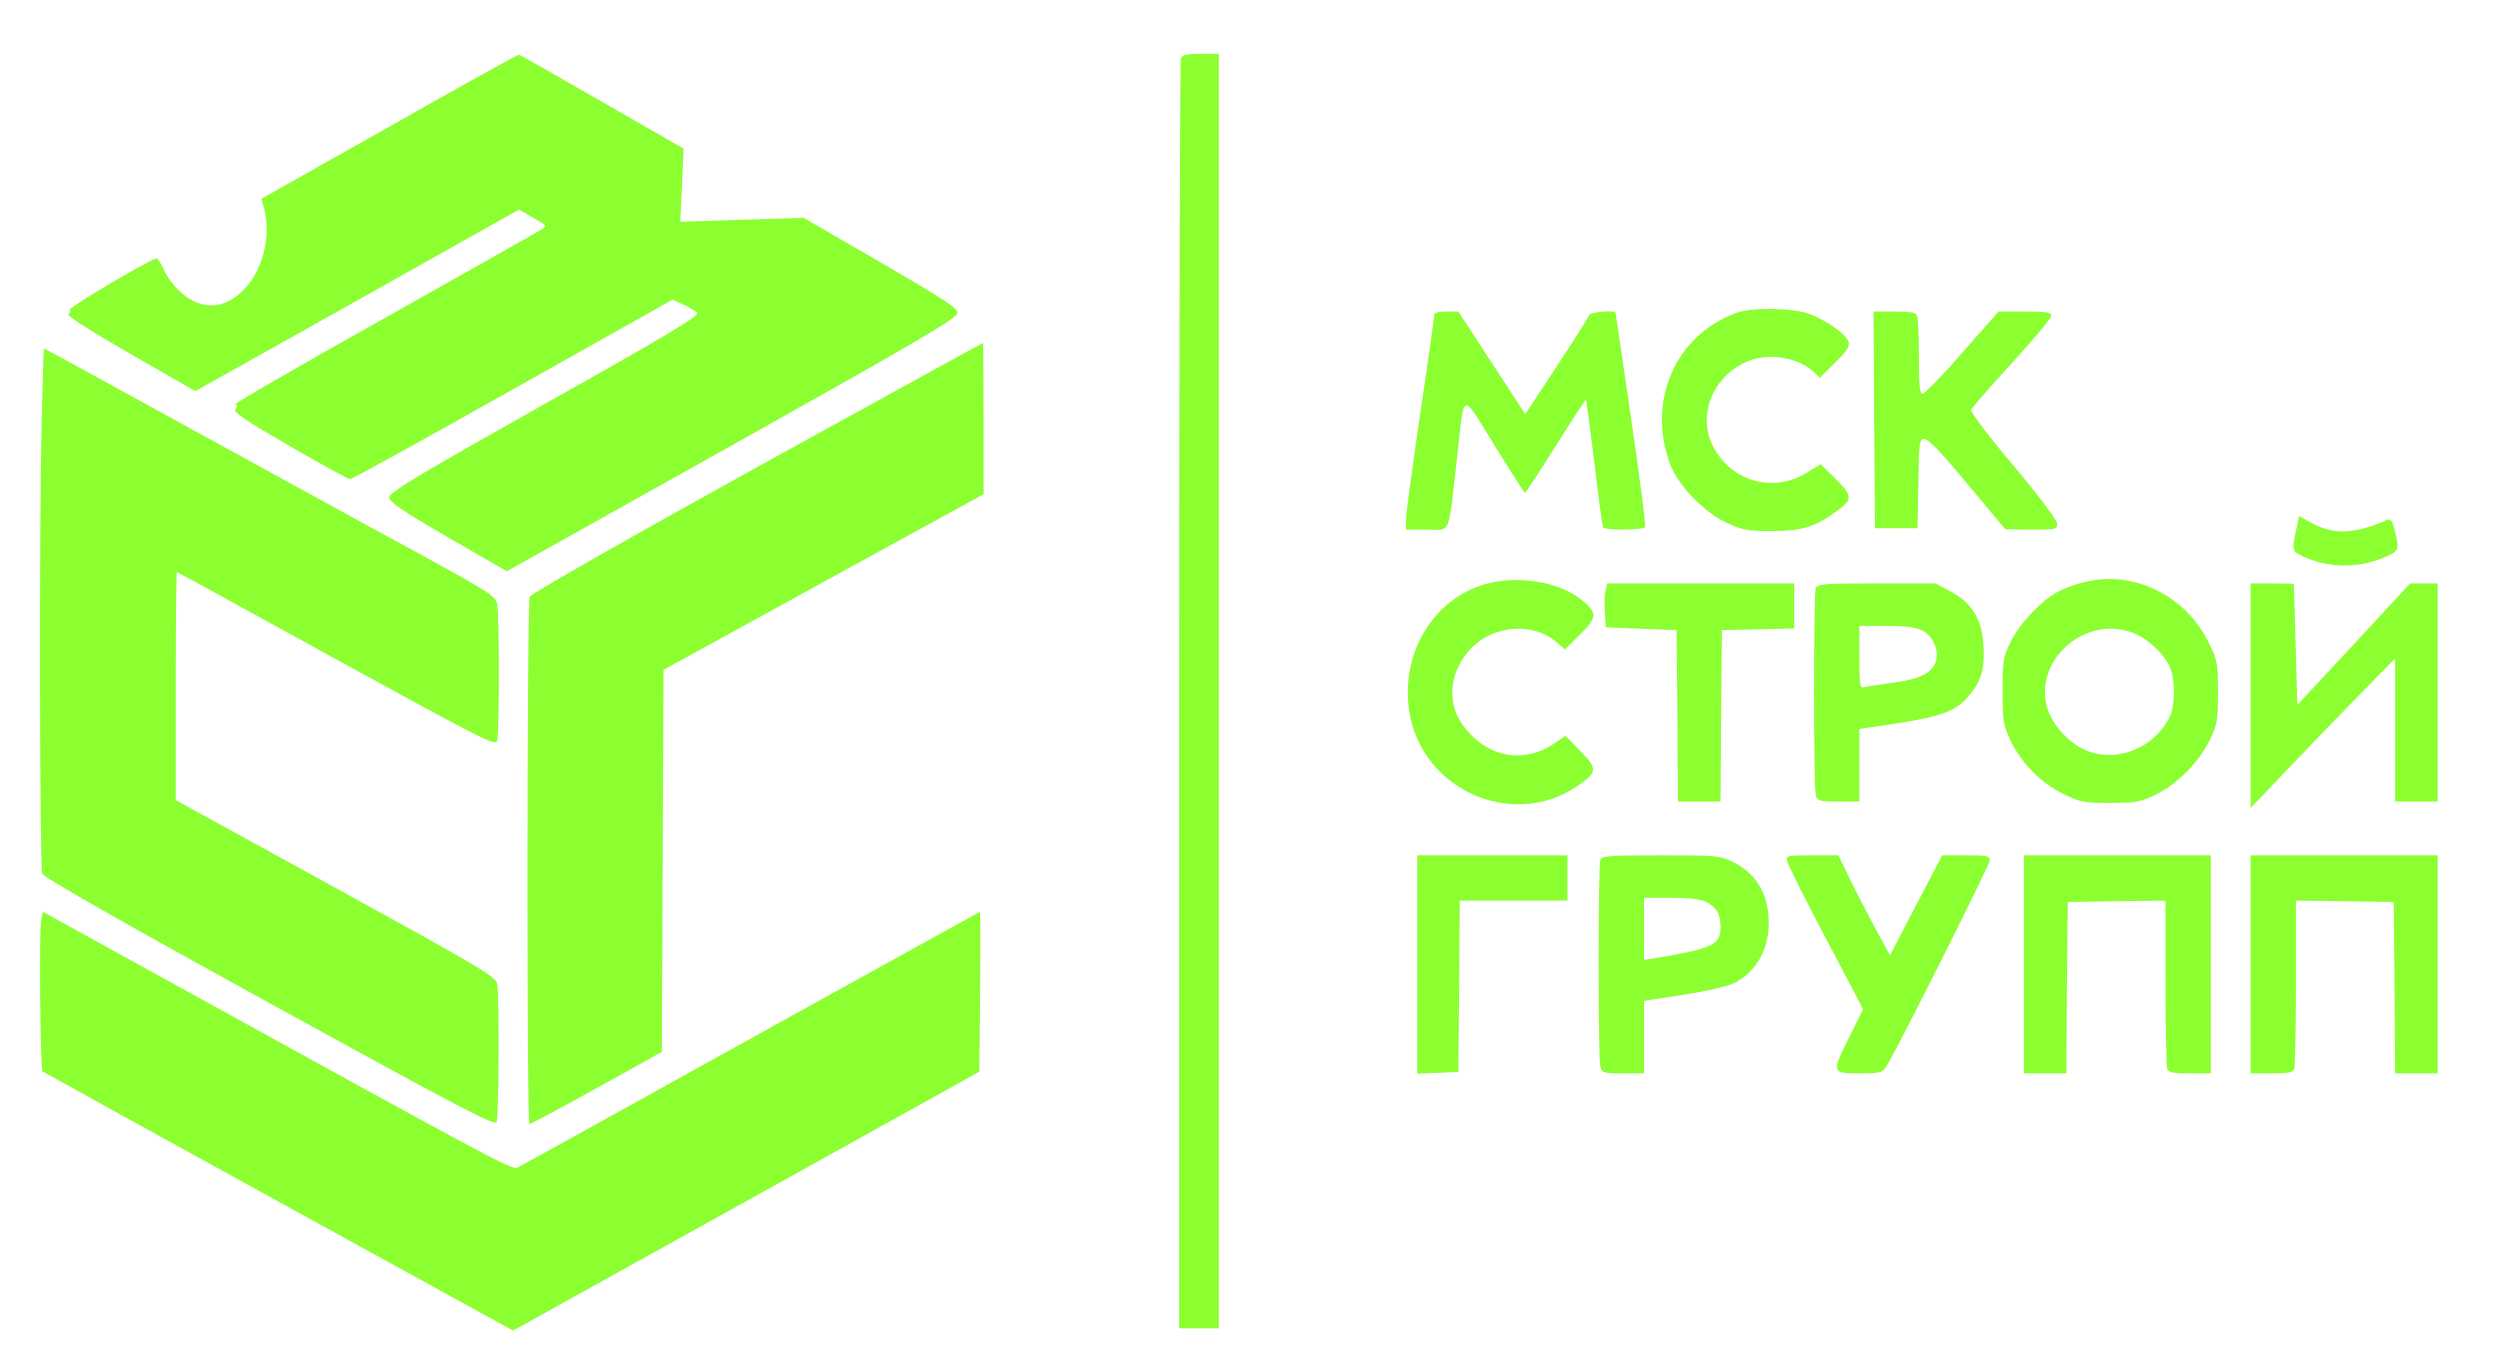
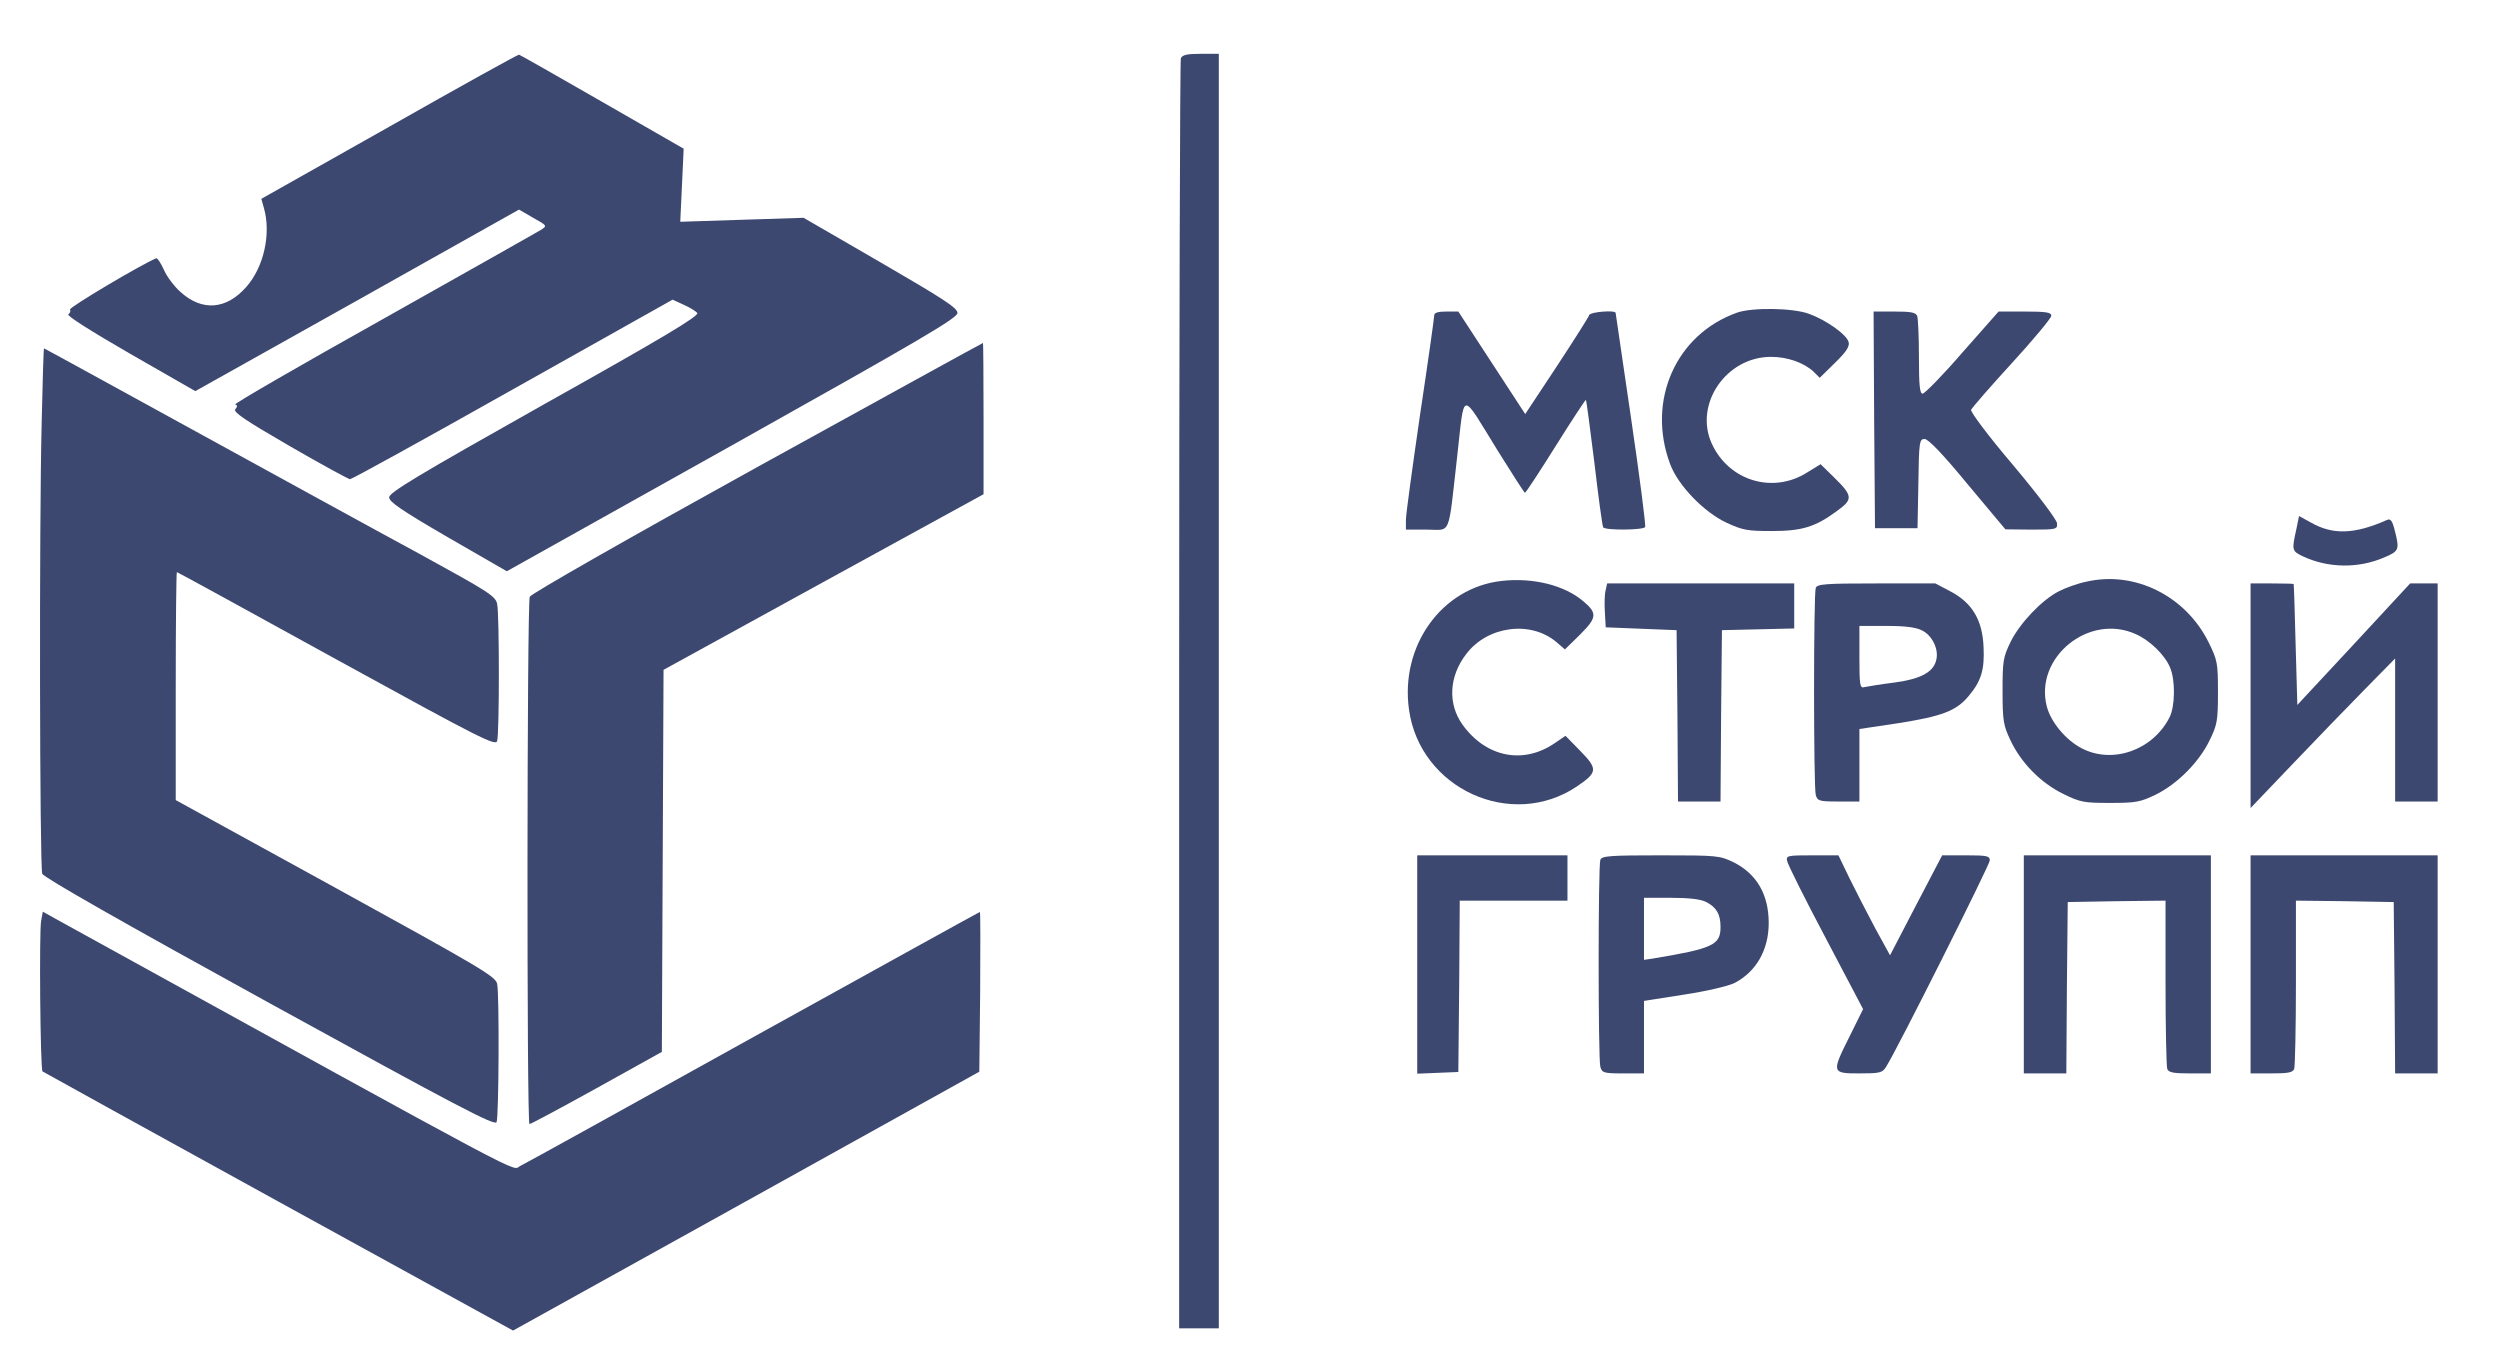
<svg xmlns="http://www.w3.org/2000/svg" width="277" height="150" viewBox="0 0 277 150" fill="none">
-   <path d="M43.152 14.027L28.956 22.029L29.239 23.034C30.055 25.889 29.239 29.592 27.292 31.789C25.093 34.299 22.424 34.519 20.037 32.385C19.315 31.757 18.467 30.628 18.153 29.875C17.807 29.121 17.43 28.556 17.305 28.619C15.577 29.341 7.6 34.08 7.757 34.299C7.851 34.456 7.757 34.707 7.569 34.833C7.349 34.958 10.113 36.715 14.415 39.195L21.639 43.337L39.571 33.295L57.504 23.222L59.075 24.132C60.645 25.011 60.645 25.011 59.922 25.481C59.514 25.732 51.663 30.157 42.461 35.335C33.259 40.481 25.878 44.749 26.067 44.812C26.318 44.906 26.318 45.063 26.067 45.345C25.816 45.659 27.166 46.569 32.097 49.425C35.614 51.464 38.629 53.096 38.786 53.096C38.975 53.096 47.077 48.64 56.813 43.148L74.526 33.201L75.751 33.766C76.41 34.048 77.102 34.487 77.258 34.676C77.51 34.989 73.427 37.437 60.362 44.749C46.198 52.72 43.12 54.571 43.12 55.105C43.12 55.607 44.439 56.517 49.621 59.529L56.154 63.295L81.121 49.331C102.069 37.594 106.089 35.241 106.089 34.676C106.089 34.111 104.519 33.107 97.547 29.059L89.036 24.132L82.189 24.352L75.374 24.571L75.563 20.523L75.751 16.475L66.737 11.297C61.775 8.441 57.63 6.088 57.504 6.056C57.41 6.025 50.94 9.602 43.152 14.027Z" fill="#8BFF30" />
-   <path d="M130.837 6.464C130.743 6.747 130.649 38.504 130.649 77.071V147.176H132.847H135.045V76.569V5.962H133.035C131.496 5.962 130.994 6.088 130.837 6.464Z" fill="#8BFF30" />
-   <path d="M192.455 34.644C185.672 37.061 182.437 44.404 185.044 51.402C185.923 53.787 188.812 56.768 191.325 57.929C193.083 58.745 193.649 58.839 196.287 58.839C199.647 58.839 201.123 58.4 203.542 56.611C205.332 55.324 205.3 54.948 203.228 52.908L201.72 51.433L200.244 52.343C196.444 54.759 191.545 53.285 189.66 49.142C187.682 44.78 191.262 39.54 196.224 39.54C198.046 39.54 199.836 40.167 200.935 41.172L201.626 41.862L203.322 40.199C204.578 38.975 204.955 38.379 204.829 37.908C204.641 37.092 202.348 35.46 200.432 34.77C198.642 34.111 194.151 34.048 192.455 34.644Z" fill="#8BFF30" />
-   <path d="M158.914 34.927C158.914 35.178 158.223 40.105 157.344 45.941C156.496 51.778 155.773 57.019 155.773 57.615V58.682H158.097C160.83 58.682 160.421 59.655 161.458 50.554C162.306 43.117 161.772 43.18 165.98 49.989C167.55 52.5 168.87 54.571 168.964 54.602C169.058 54.602 170.597 52.249 172.387 49.393C174.177 46.538 175.685 44.247 175.716 44.31C175.779 44.372 176.187 47.51 176.658 51.276C177.098 55.042 177.538 58.274 177.632 58.431C177.852 58.776 182.06 58.745 182.28 58.4C182.374 58.243 181.683 52.877 180.741 46.475C179.799 40.073 179.014 34.739 179.014 34.676C179.014 34.331 176.25 34.55 176.093 34.895C176.03 35.115 174.397 37.688 172.481 40.607L168.995 45.879L165.289 40.199L161.583 34.519H160.264C159.354 34.519 158.914 34.644 158.914 34.927Z" fill="#8BFF30" />
-   <path d="M207.656 46.506L207.75 58.525H210.105H212.461L212.555 53.567C212.618 48.923 212.681 48.64 213.246 48.64C213.654 48.64 215.256 50.303 218.02 53.661L222.197 58.651L225.086 58.682C227.881 58.682 227.975 58.651 227.913 57.96C227.881 57.584 225.84 54.854 223.045 51.527C220.375 48.389 218.302 45.628 218.397 45.408C218.491 45.188 220.501 42.866 222.919 40.23C225.306 37.626 227.284 35.241 227.284 34.989C227.284 34.613 226.751 34.519 224.364 34.519H221.443L217.423 39.069C215.256 41.58 213.246 43.619 213.026 43.619C212.712 43.619 212.618 42.709 212.618 39.571C212.618 37.343 212.524 35.303 212.429 35.021C212.272 34.613 211.739 34.519 209.917 34.519H207.593L207.656 46.506Z" fill="#8BFF30" />
-   <path d="M83.854 51.778C69.313 59.812 58.823 65.805 58.698 66.119C58.384 66.872 58.352 124.582 58.666 124.55C58.792 124.55 62.152 122.762 66.109 120.565L73.333 116.548L73.427 95.397L73.521 74.216L91.234 64.487L108.978 54.759V46.381C108.978 41.736 108.947 37.971 108.916 38.002C108.853 38.002 97.578 44.215 83.854 51.778Z" fill="#8BFF30" />
-   <path d="M4.617 46.82C4.334 58.054 4.397 96.025 4.679 96.81C4.837 97.218 13.599 102.207 29.867 111.151C50.752 122.636 54.835 124.77 55.023 124.331C55.274 123.672 55.337 110.241 55.086 109.017C54.929 108.201 53.327 107.259 37.185 98.379L19.472 88.651V76.036C19.472 69.069 19.535 63.389 19.597 63.389C19.66 63.389 27.637 67.751 37.31 73.086C53.359 81.904 54.929 82.688 55.086 82.092C55.337 81.213 55.337 68.096 55.086 66.935C54.929 66.056 54.175 65.586 46.386 61.318C41.676 58.776 30.432 52.594 21.387 47.636C12.342 42.678 4.931 38.598 4.868 38.598C4.837 38.598 4.711 42.301 4.617 46.82Z" fill="#8BFF30" />
-   <path d="M254.419 58.713C253.917 60.941 253.948 61.067 255.142 61.632C257.937 62.95 261.297 63.013 264.186 61.757C265.82 61.067 265.882 60.91 265.348 58.807C265.066 57.678 264.877 57.427 264.469 57.615C260.857 59.215 258.471 59.278 256.052 57.898L254.733 57.176L254.419 58.713Z" fill="#8BFF30" />
-   <path d="M166.42 64.362C159.762 65.084 155.114 71.548 156.119 78.64C157.344 87.395 167.456 92.008 174.711 87.144C177.066 85.544 177.066 85.199 174.962 83.065L173.455 81.527L172.261 82.343C168.775 84.728 164.661 83.912 162.054 80.303C160.39 77.981 160.547 74.937 162.463 72.458C164.818 69.352 169.592 68.724 172.45 71.14L173.392 71.956L175.088 70.293C176.941 68.441 177.004 67.939 175.433 66.621C173.329 64.833 169.874 63.985 166.42 64.362Z" fill="#8BFF30" />
-   <path d="M231.147 64.456C230.205 64.644 228.823 65.146 228.101 65.523C226.217 66.496 223.798 69.038 222.762 71.14C221.945 72.835 221.883 73.243 221.883 76.569C221.883 79.833 221.977 80.366 222.731 81.966C223.893 84.477 226.091 86.736 228.603 87.96C230.519 88.902 230.896 88.964 233.817 88.964C236.643 88.964 237.146 88.87 238.842 88.054C241.26 86.862 243.647 84.446 244.809 82.061C245.657 80.335 245.751 79.895 245.751 76.726C245.751 73.431 245.688 73.148 244.715 71.171C242.171 66.025 236.518 63.201 231.147 64.456ZM236.643 70.261C238.214 70.952 239.878 72.584 240.444 73.964C241.04 75.345 241.009 78.264 240.381 79.487C238.528 83.128 234.068 84.697 230.645 82.908C228.886 81.998 227.222 79.99 226.782 78.264C225.4 72.835 231.461 67.908 236.643 70.261Z" fill="#8BFF30" />
-   <path d="M177.914 65.366C177.789 65.774 177.757 66.872 177.82 67.814L177.914 69.508L181.84 69.665L185.766 69.822L185.86 79.299L185.923 88.808H188.278H190.634L190.697 79.299L190.791 69.822L194.811 69.728L198.799 69.634V67.155V64.644H188.435H178.071L177.914 65.366Z" fill="#8BFF30" />
-   <path d="M201.186 65.146C200.935 65.774 200.935 87.176 201.186 88.086C201.375 88.745 201.563 88.808 203.699 88.808H206.023V84.791V80.774L210.42 80.115C215.162 79.362 216.764 78.766 218.114 77.134C219.527 75.471 219.904 74.184 219.778 71.674C219.653 68.661 218.491 66.778 216.104 65.523L214.439 64.644H207.907C202.254 64.644 201.343 64.707 201.186 65.146ZM212.963 69.853C214.063 70.387 214.785 71.862 214.565 72.992C214.314 74.435 212.901 75.22 209.886 75.628C208.378 75.816 206.871 76.067 206.588 76.13C206.085 76.287 206.023 75.973 206.023 72.835V69.352H209.006C211.142 69.352 212.304 69.508 212.963 69.853Z" fill="#8BFF30" />
-   <path d="M249.363 77.071V89.529L253.98 84.697C256.523 82.029 260.135 78.295 261.988 76.412L265.38 72.96V80.868V88.808H267.735H270.091V76.726V64.644H268.583H267.044L260.795 71.391L254.545 78.107L254.356 71.454C254.262 67.782 254.168 64.77 254.137 64.707C254.105 64.676 253.006 64.644 251.718 64.644H249.363V77.071Z" fill="#8BFF30" />
-   <path d="M157.029 106.851V118.964L159.322 118.87L161.583 118.776L161.678 109.268L161.74 99.791H167.707H173.675V97.28V94.77H165.352H157.029V106.851Z" fill="#8BFF30" />
-   <path d="M177.318 95.272C177.066 95.9 177.066 117.301 177.318 118.211C177.506 118.87 177.695 118.933 179.83 118.933H182.154V114.916V110.9L186.551 110.209C189.063 109.833 191.45 109.268 192.173 108.923C194.591 107.667 195.973 105.251 195.973 102.27C195.973 99.132 194.654 96.841 192.11 95.554C190.54 94.801 190.351 94.77 184.007 94.77C178.385 94.77 177.475 94.833 177.318 95.272ZM189.063 99.948C190.194 100.544 190.634 101.297 190.634 102.709C190.634 104.718 189.817 105.094 183.034 106.224L182.154 106.349V102.929V99.477H185.138C187.211 99.477 188.435 99.634 189.063 99.948Z" fill="#8BFF30" />
-   <path d="M198.014 95.397C198.077 95.774 199.993 99.603 202.285 103.933L206.431 111.81L204.986 114.728C202.913 118.87 202.913 118.933 206.023 118.933C208.284 118.933 208.567 118.87 208.975 118.211C210.168 116.36 220.469 95.805 220.469 95.335C220.469 94.833 220.155 94.77 217.831 94.77H215.193L212.304 100.293L209.415 105.847L207.781 102.866C206.902 101.203 205.614 98.724 204.923 97.312L203.699 94.77H200.809C198.046 94.77 197.889 94.801 198.014 95.397Z" fill="#8BFF30" />
-   <path d="M224.238 106.851V118.933H226.594H228.949L229.012 109.425L229.106 99.948L234.539 99.853L239.941 99.791V108.86C239.941 113.849 240.035 118.149 240.129 118.431C240.287 118.839 240.82 118.933 242.642 118.933H244.966V106.851V94.77H234.602H224.238V106.851Z" fill="#8BFF30" />
-   <path d="M249.363 106.851V118.933H251.687C253.508 118.933 254.042 118.839 254.199 118.431C254.294 118.149 254.388 113.849 254.388 108.86V99.791L259.821 99.853L265.223 99.948L265.317 109.425L265.38 118.933H267.735H270.091V106.851V94.77H259.727H249.363V106.851Z" fill="#8BFF30" />
-   <path d="M4.554 102.05C4.334 103.243 4.46 118.494 4.711 118.713C4.805 118.776 16.551 125.272 30.872 133.149L56.845 147.427L82.692 133.086L108.508 118.745L108.602 109.895C108.633 105.031 108.633 101.046 108.571 101.046C108.508 101.046 97.233 107.291 83.509 114.885C69.784 122.51 58.164 128.944 57.63 129.195C56.594 129.665 60.457 131.736 7.004 102.27L4.743 101.015L4.554 102.05Z" fill="#8BFF30" />
+   <path d="M43.152 14.027L28.956 22.029L29.239 23.034C30.055 25.889 29.239 29.592 27.292 31.789C25.093 34.299 22.424 34.519 20.037 32.385C19.315 31.757 18.467 30.628 18.153 29.875C17.807 29.121 17.43 28.556 17.305 28.619C15.577 29.341 7.6 34.08 7.757 34.299C7.851 34.456 7.757 34.707 7.569 34.833C7.349 34.958 10.113 36.715 14.415 39.195L21.639 43.337L39.571 33.295L57.504 23.222L59.075 24.132C60.645 25.011 60.645 25.011 59.922 25.481C59.514 25.732 51.663 30.157 42.461 35.335C33.259 40.481 25.878 44.749 26.067 44.812C26.318 44.906 26.318 45.063 26.067 45.345C25.816 45.659 27.166 46.569 32.097 49.425C35.614 51.464 38.629 53.096 38.786 53.096C38.975 53.096 47.077 48.64 56.813 43.148L74.526 33.201L75.751 33.766C76.41 34.048 77.102 34.487 77.258 34.676C77.51 34.989 73.427 37.437 60.362 44.749C46.198 52.72 43.12 54.571 43.12 55.105C43.12 55.607 44.439 56.517 49.621 59.529L56.154 63.295L81.121 49.331C102.069 37.594 106.089 35.241 106.089 34.676C106.089 34.111 104.519 33.107 97.547 29.059L89.036 24.132L82.189 24.352L75.374 24.571L75.563 20.523L75.751 16.475L66.737 11.297C61.775 8.441 57.63 6.088 57.504 6.056C57.41 6.025 50.94 9.602 43.152 14.027Z" fill="#3D4871" />
+   <path d="M130.837 6.464C130.743 6.747 130.649 38.504 130.649 77.071V147.176H132.847H135.045V76.569V5.962H133.035C131.496 5.962 130.994 6.088 130.837 6.464Z" fill="#3D4871" />
+   <path d="M192.455 34.644C185.672 37.061 182.437 44.404 185.044 51.402C185.923 53.787 188.812 56.768 191.325 57.929C193.083 58.745 193.649 58.839 196.287 58.839C199.647 58.839 201.123 58.4 203.542 56.611C205.332 55.324 205.3 54.948 203.228 52.908L201.72 51.433L200.244 52.343C196.444 54.759 191.545 53.285 189.66 49.142C187.682 44.78 191.262 39.54 196.224 39.54C198.046 39.54 199.836 40.167 200.935 41.172L201.626 41.862L203.322 40.199C204.578 38.975 204.955 38.379 204.829 37.908C204.641 37.092 202.348 35.46 200.432 34.77C198.642 34.111 194.151 34.048 192.455 34.644Z" fill="#3D4871" />
+   <path d="M158.914 34.927C158.914 35.178 158.223 40.105 157.344 45.941C156.496 51.778 155.773 57.019 155.773 57.615V58.682H158.097C160.83 58.682 160.421 59.655 161.458 50.554C162.306 43.117 161.772 43.18 165.98 49.989C167.55 52.5 168.87 54.571 168.964 54.602C169.058 54.602 170.597 52.249 172.387 49.393C174.177 46.538 175.685 44.247 175.716 44.31C175.779 44.372 176.187 47.51 176.658 51.276C177.098 55.042 177.538 58.274 177.632 58.431C177.852 58.776 182.06 58.745 182.28 58.4C182.374 58.243 181.683 52.877 180.741 46.475C179.799 40.073 179.014 34.739 179.014 34.676C179.014 34.331 176.25 34.55 176.093 34.895C176.03 35.115 174.397 37.688 172.481 40.607L168.995 45.879L165.289 40.199L161.583 34.519H160.264C159.354 34.519 158.914 34.644 158.914 34.927Z" fill="#3D4871" />
+   <path d="M207.656 46.506L207.75 58.525H210.105H212.461L212.555 53.567C212.618 48.923 212.681 48.64 213.246 48.64C213.654 48.64 215.256 50.303 218.02 53.661L222.197 58.651L225.086 58.682C227.881 58.682 227.975 58.651 227.913 57.96C227.881 57.584 225.84 54.854 223.045 51.527C220.375 48.389 218.302 45.628 218.397 45.408C218.491 45.188 220.501 42.866 222.919 40.23C225.306 37.626 227.284 35.241 227.284 34.989C227.284 34.613 226.751 34.519 224.364 34.519H221.443L217.423 39.069C215.256 41.58 213.246 43.619 213.026 43.619C212.712 43.619 212.618 42.709 212.618 39.571C212.618 37.343 212.524 35.303 212.429 35.021C212.272 34.613 211.739 34.519 209.917 34.519H207.593L207.656 46.506Z" fill="#3D4871" />
+   <path d="M83.854 51.778C69.313 59.812 58.823 65.805 58.698 66.119C58.384 66.872 58.352 124.582 58.666 124.55C58.792 124.55 62.152 122.762 66.109 120.565L73.333 116.548L73.427 95.397L73.521 74.216L91.234 64.487L108.978 54.759V46.381C108.978 41.736 108.947 37.971 108.916 38.002C108.853 38.002 97.578 44.215 83.854 51.778Z" fill="#3D4871" />
+   <path d="M4.617 46.82C4.334 58.054 4.397 96.025 4.679 96.81C4.837 97.218 13.599 102.207 29.867 111.151C50.752 122.636 54.835 124.77 55.023 124.331C55.274 123.672 55.337 110.241 55.086 109.017C54.929 108.201 53.327 107.259 37.185 98.379L19.472 88.651V76.036C19.472 69.069 19.535 63.389 19.597 63.389C19.66 63.389 27.637 67.751 37.31 73.086C53.359 81.904 54.929 82.688 55.086 82.092C55.337 81.213 55.337 68.096 55.086 66.935C54.929 66.056 54.175 65.586 46.386 61.318C41.676 58.776 30.432 52.594 21.387 47.636C12.342 42.678 4.931 38.598 4.868 38.598C4.837 38.598 4.711 42.301 4.617 46.82Z" fill="#3D4871" />
+   <path d="M254.419 58.713C253.917 60.941 253.948 61.067 255.142 61.632C257.937 62.95 261.297 63.013 264.186 61.757C265.82 61.067 265.882 60.91 265.348 58.807C265.066 57.678 264.877 57.427 264.469 57.615C260.857 59.215 258.471 59.278 256.052 57.898L254.733 57.176L254.419 58.713Z" fill="#3D4871" />
+   <path d="M166.42 64.362C159.762 65.084 155.114 71.548 156.119 78.64C157.344 87.395 167.456 92.008 174.711 87.144C177.066 85.544 177.066 85.199 174.962 83.065L173.455 81.527L172.261 82.343C168.775 84.728 164.661 83.912 162.054 80.303C160.39 77.981 160.547 74.937 162.463 72.458C164.818 69.352 169.592 68.724 172.45 71.14L173.392 71.956L175.088 70.293C176.941 68.441 177.004 67.939 175.433 66.621C173.329 64.833 169.874 63.985 166.42 64.362Z" fill="#3D4871" />
+   <path d="M231.147 64.456C230.205 64.644 228.823 65.146 228.101 65.523C226.217 66.496 223.798 69.038 222.762 71.14C221.945 72.835 221.883 73.243 221.883 76.569C221.883 79.833 221.977 80.366 222.731 81.966C223.893 84.477 226.091 86.736 228.603 87.96C230.519 88.902 230.896 88.964 233.817 88.964C236.643 88.964 237.146 88.87 238.842 88.054C241.26 86.862 243.647 84.446 244.809 82.061C245.657 80.335 245.751 79.895 245.751 76.726C245.751 73.431 245.688 73.148 244.715 71.171C242.171 66.025 236.518 63.201 231.147 64.456ZM236.643 70.261C238.214 70.952 239.878 72.584 240.444 73.964C241.04 75.345 241.009 78.264 240.381 79.487C238.528 83.128 234.068 84.697 230.645 82.908C228.886 81.998 227.222 79.99 226.782 78.264C225.4 72.835 231.461 67.908 236.643 70.261Z" fill="#3D4871" />
+   <path d="M177.914 65.366C177.789 65.774 177.757 66.872 177.82 67.814L177.914 69.508L181.84 69.665L185.766 69.822L185.86 79.299L185.923 88.808H188.278H190.634L190.697 79.299L190.791 69.822L194.811 69.728L198.799 69.634V67.155V64.644H188.435H178.071L177.914 65.366Z" fill="#3D4871" />
+   <path d="M201.186 65.146C200.935 65.774 200.935 87.176 201.186 88.086C201.375 88.745 201.563 88.808 203.699 88.808H206.023V84.791V80.774L210.42 80.115C215.162 79.362 216.764 78.766 218.114 77.134C219.527 75.471 219.904 74.184 219.778 71.674C219.653 68.661 218.491 66.778 216.104 65.523L214.439 64.644H207.907C202.254 64.644 201.343 64.707 201.186 65.146ZM212.963 69.853C214.063 70.387 214.785 71.862 214.565 72.992C214.314 74.435 212.901 75.22 209.886 75.628C208.378 75.816 206.871 76.067 206.588 76.13C206.085 76.287 206.023 75.973 206.023 72.835V69.352H209.006C211.142 69.352 212.304 69.508 212.963 69.853Z" fill="#3D4871" />
+   <path d="M249.363 77.071V89.529L253.98 84.697C256.523 82.029 260.135 78.295 261.988 76.412L265.38 72.96V80.868V88.808H267.735H270.091V76.726V64.644H268.583H267.044L260.795 71.391L254.545 78.107L254.356 71.454C254.262 67.782 254.168 64.77 254.137 64.707C254.105 64.676 253.006 64.644 251.718 64.644H249.363V77.071Z" fill="#3D4871" />
+   <path d="M157.029 106.851V118.964L159.322 118.87L161.583 118.776L161.678 109.268L161.74 99.791H167.707H173.675V97.28V94.77H165.352H157.029V106.851Z" fill="#3D4871" />
+   <path d="M177.318 95.272C177.066 95.9 177.066 117.301 177.318 118.211C177.506 118.87 177.695 118.933 179.83 118.933H182.154V114.916V110.9L186.551 110.209C189.063 109.833 191.45 109.268 192.173 108.923C194.591 107.667 195.973 105.251 195.973 102.27C195.973 99.132 194.654 96.841 192.11 95.554C190.54 94.801 190.351 94.77 184.007 94.77C178.385 94.77 177.475 94.833 177.318 95.272ZM189.063 99.948C190.194 100.544 190.634 101.297 190.634 102.709C190.634 104.718 189.817 105.094 183.034 106.224L182.154 106.349V102.929V99.477H185.138C187.211 99.477 188.435 99.634 189.063 99.948Z" fill="#3D4871" />
+   <path d="M198.014 95.397C198.077 95.774 199.993 99.603 202.285 103.933L206.431 111.81L204.986 114.728C202.913 118.87 202.913 118.933 206.023 118.933C208.284 118.933 208.567 118.87 208.975 118.211C210.168 116.36 220.469 95.805 220.469 95.335C220.469 94.833 220.155 94.77 217.831 94.77H215.193L212.304 100.293L209.415 105.847L207.781 102.866C206.902 101.203 205.614 98.724 204.923 97.312L203.699 94.77H200.809C198.046 94.77 197.889 94.801 198.014 95.397Z" fill="#3D4871" />
+   <path d="M224.238 106.851V118.933H226.594H228.949L229.012 109.425L229.106 99.948L234.539 99.853L239.941 99.791V108.86C239.941 113.849 240.035 118.149 240.129 118.431C240.287 118.839 240.82 118.933 242.642 118.933H244.966V106.851V94.77H234.602H224.238V106.851Z" fill="#3D4871" />
+   <path d="M249.363 106.851V118.933H251.687C253.508 118.933 254.042 118.839 254.199 118.431C254.294 118.149 254.388 113.849 254.388 108.86V99.791L259.821 99.853L265.223 99.948L265.317 109.425L265.38 118.933H267.735H270.091V106.851V94.77H259.727H249.363V106.851Z" fill="#3D4871" />
+   <path d="M4.554 102.05C4.334 103.243 4.46 118.494 4.711 118.713C4.805 118.776 16.551 125.272 30.872 133.149L56.845 147.427L82.692 133.086L108.508 118.745L108.602 109.895C108.633 105.031 108.633 101.046 108.571 101.046C108.508 101.046 97.233 107.291 83.509 114.885C69.784 122.51 58.164 128.944 57.63 129.195C56.594 129.665 60.457 131.736 7.004 102.27L4.743 101.015L4.554 102.05Z" fill="#3D4871" />
</svg>
